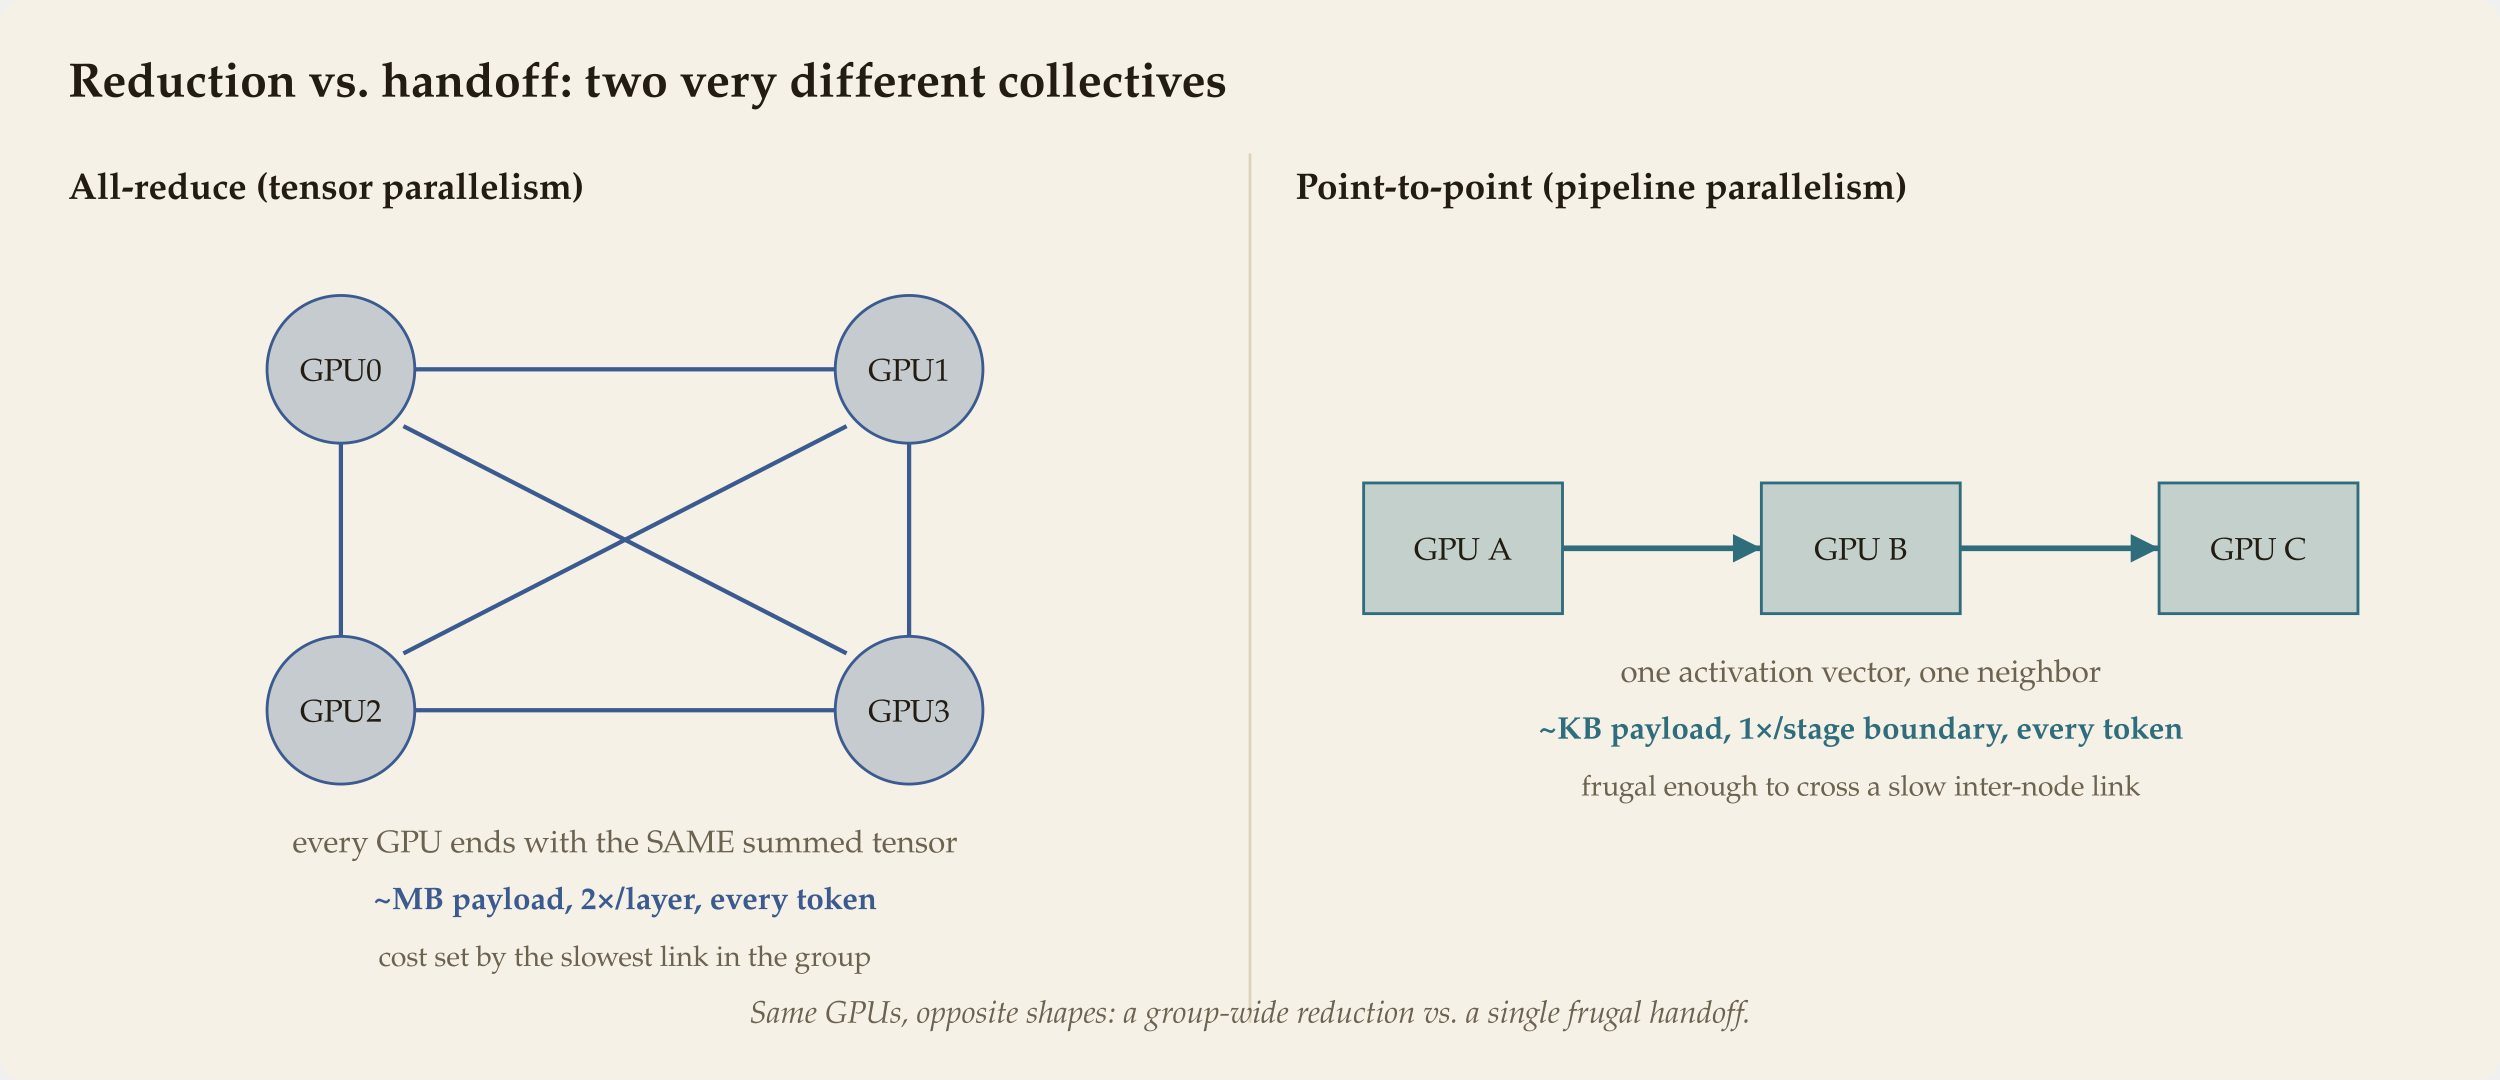
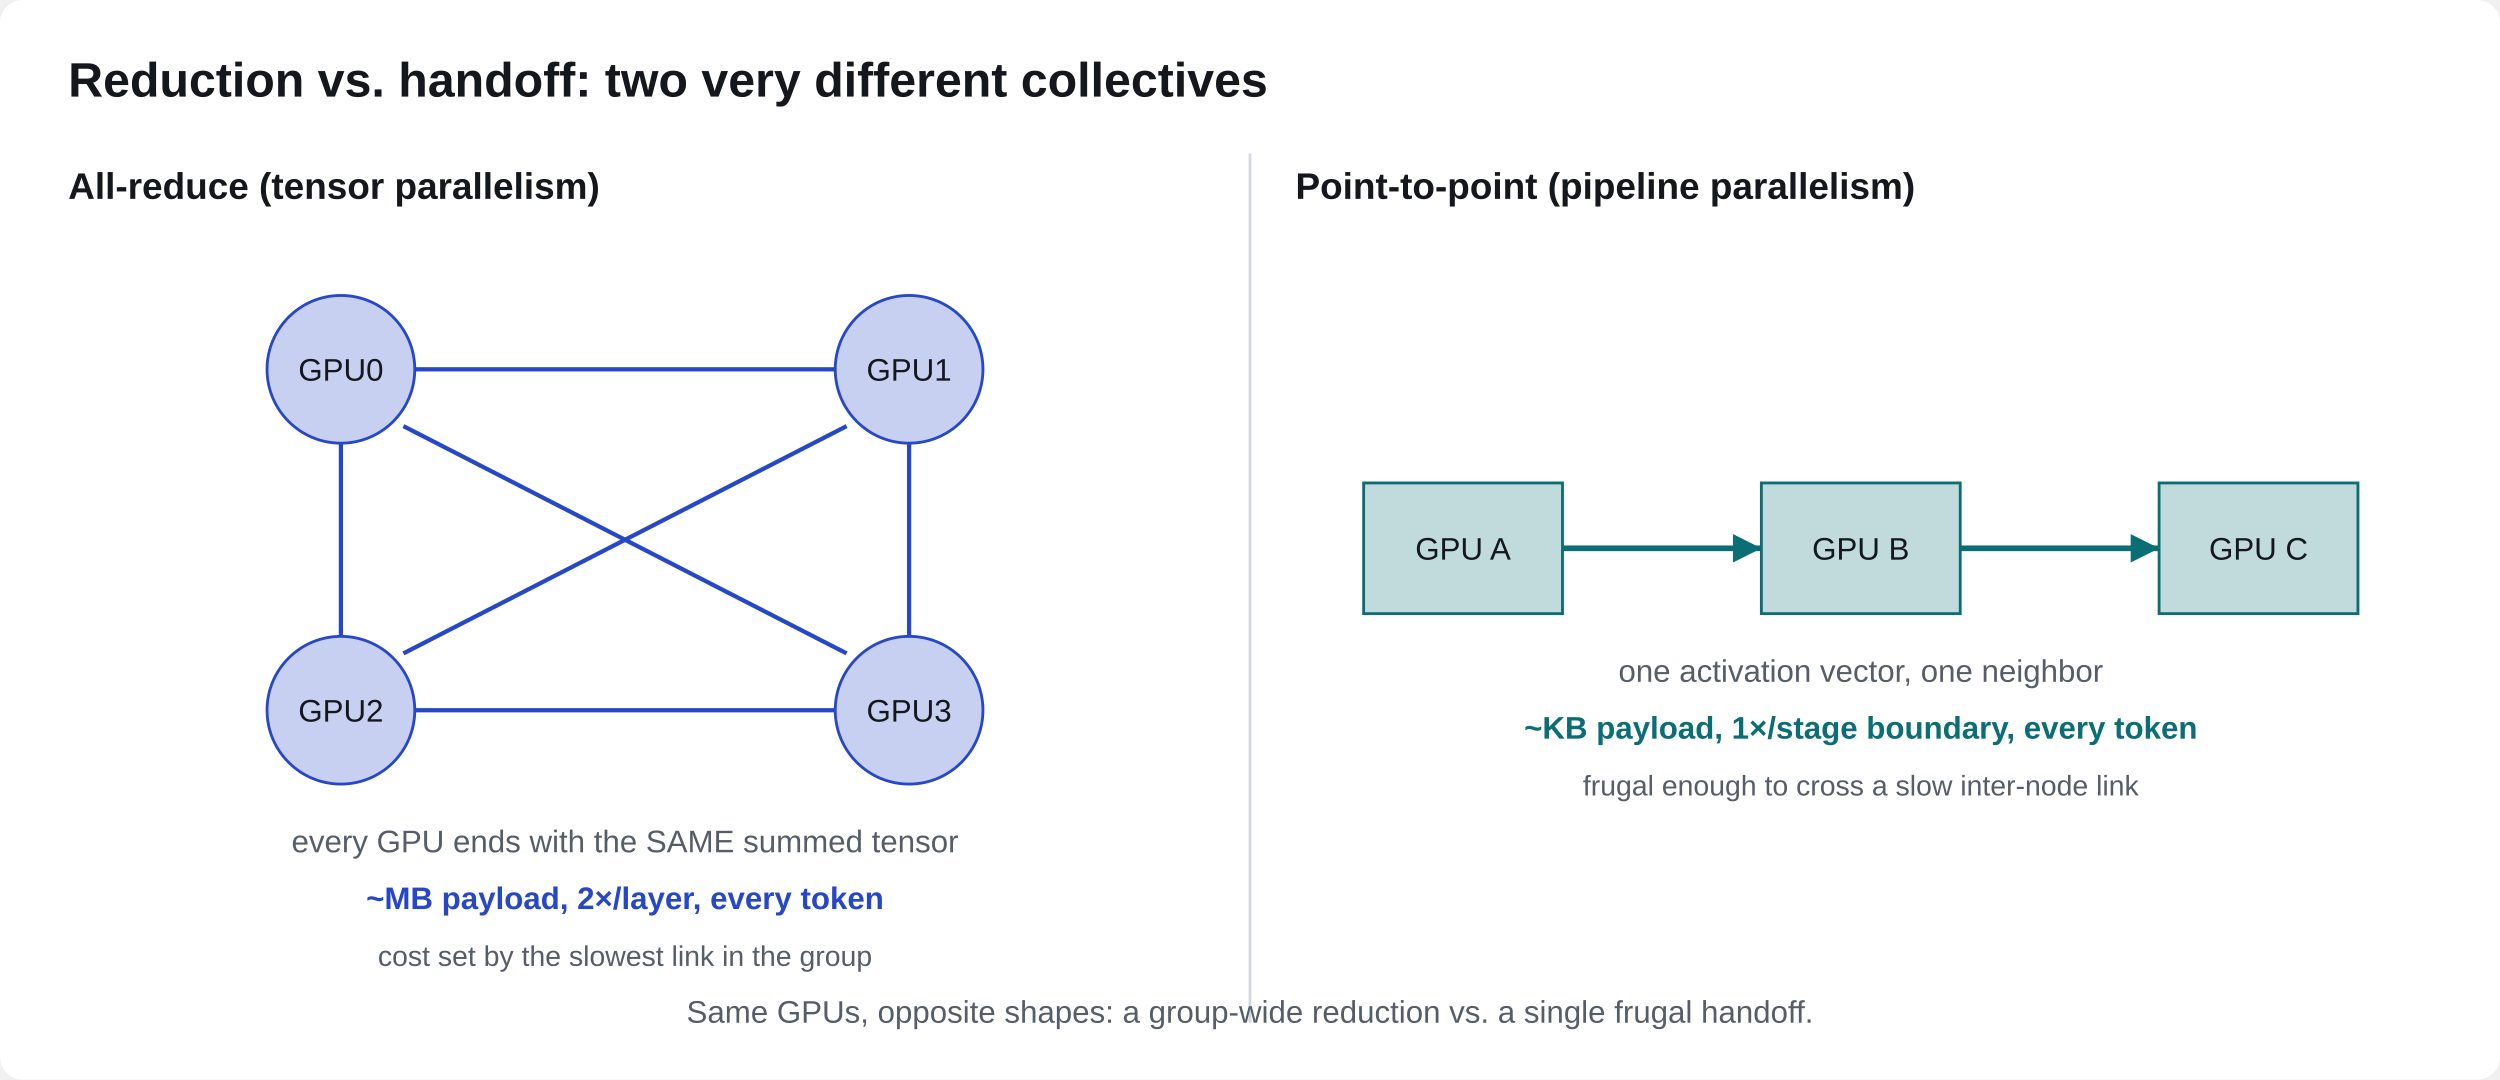
- <svg xmlns="http://www.w3.org/2000/svg" viewBox="0 0 880 380" width="880" height="380" font-family="Iowan Old Style, Palatino, Georgia, serif">
-   <rect width="880" height="380" rx="8" fill="#f6f1e6" />
-   <text x="24" y="34" font-size="17" font-weight="600" fill="#221c12">Reduction vs. handoff: two very different collectives</text>
-   <line x1="440" y1="54" x2="440" y2="360" stroke="#ddd3bd" />
-   <text x="24" y="70" font-size="13" font-weight="600" fill="#221c12">All-reduce (tensor parallelism)</text>
-   <g fill="#3b5a8f" fill-opacity="0.25" stroke="#3b5a8f">
+ <svg xmlns="http://www.w3.org/2000/svg" viewBox="0 0 880 380" width="880" height="380" font-family="Atkinson Hyperlegible Next, system-ui, -apple-system, Segoe UI, Helvetica Neue, Arial, sans-serif">
+   <rect width="880" height="380" rx="8" fill="#ffffff" />
+   <text x="24" y="34" font-size="17" font-weight="600" fill="#14171c">Reduction vs. handoff: two very different collectives</text>
+   <line x1="440" y1="54" x2="440" y2="360" stroke="#d3d8df" />
+   <text x="24" y="70" font-size="13" font-weight="600" fill="#14171c">All-reduce (tensor parallelism)</text>
+   <g fill="#2747c9" fill-opacity="0.25" stroke="#2747c9">
    <circle cx="120" cy="130" r="26" />
    <circle cx="320" cy="130" r="26" />
    <circle cx="120" cy="250" r="26" />
    <circle cx="320" cy="250" r="26" />
  </g>
-   <g font-size="11" text-anchor="middle" fill="#221c12">
+   <g font-size="11" text-anchor="middle" fill="#14171c">
    <text x="120" y="134">GPU0</text>
    <text x="320" y="134">GPU1</text>
    <text x="120" y="254">GPU2</text>
    <text x="320" y="254">GPU3</text>
  </g>
-   <g stroke="#3b5a8f" stroke-width="1.5">
+   <g stroke="#2747c9" stroke-width="1.5">
    <line x1="146" y1="130" x2="294" y2="130" />
    <line x1="120" y1="156" x2="120" y2="224" />
    <line x1="320" y1="156" x2="320" y2="224" />
    <line x1="146" y1="250" x2="294" y2="250" />
    <line x1="142" y1="150" x2="298" y2="230" />
    <line x1="298" y1="150" x2="142" y2="230" />
  </g>
-   <text x="220" y="300" font-size="11" text-anchor="middle" fill="#6b6250">every GPU ends with the SAME summed tensor</text>
-   <text x="220" y="320" font-size="11" font-weight="600" text-anchor="middle" fill="#3b5a8f">~MB payload, 2×/layer, every token</text>
-   <text x="220" y="340" font-size="10" text-anchor="middle" fill="#6b6250">cost set by the slowest link in the group</text>
-   <text x="456" y="70" font-size="13" font-weight="600" fill="#221c12">Point-to-point (pipeline parallelism)</text>
-   <g fill="#2f6d7d" fill-opacity="0.25" stroke="#2f6d7d">
+   <text x="220" y="300" font-size="11" text-anchor="middle" fill="#555d68">every GPU ends with the SAME summed tensor</text>
+   <text x="220" y="320" font-size="11" font-weight="600" text-anchor="middle" fill="#2747c9">~MB payload, 2×/layer, every token</text>
+   <text x="220" y="340" font-size="10" text-anchor="middle" fill="#555d68">cost set by the slowest link in the group</text>
+   <text x="456" y="70" font-size="13" font-weight="600" fill="#14171c">Point-to-point (pipeline parallelism)</text>
+   <g fill="#0b6e75" fill-opacity="0.25" stroke="#0b6e75">
    <rect x="480" y="170" width="70" height="46" />
    <rect x="620" y="170" width="70" height="46" />
    <rect x="760" y="170" width="70" height="46" />
  </g>
-   <g font-size="11" text-anchor="middle" fill="#221c12">
+   <g font-size="11" text-anchor="middle" fill="#14171c">
    <text x="515" y="197">GPU A</text>
    <text x="655" y="197">GPU B</text>
    <text x="795" y="197">GPU C</text>
  </g>
-   <line x1="550" y1="193" x2="620" y2="193" stroke="#2f6d7d" stroke-width="2" />
-   <polygon points="620,193 610,188 610,198" fill="#2f6d7d" />
-   <line x1="690" y1="193" x2="760" y2="193" stroke="#2f6d7d" stroke-width="2" />
-   <polygon points="760,193 750,188 750,198" fill="#2f6d7d" />
-   <text x="655" y="240" font-size="11" text-anchor="middle" fill="#6b6250">one activation vector, one neighbor</text>
-   <text x="655" y="260" font-size="11" font-weight="600" text-anchor="middle" fill="#2f6d7d">~KB payload, 1×/stage boundary, every token</text>
-   <text x="655" y="280" font-size="10" text-anchor="middle" fill="#6b6250">frugal enough to cross a slow inter-node link</text>
-   <text x="440" y="360" font-size="11" font-style="italic" text-anchor="middle" fill="#6b6250">Same GPUs, opposite shapes: a group-wide reduction vs. a single frugal handoff.</text>
+   <line x1="550" y1="193" x2="620" y2="193" stroke="#0b6e75" stroke-width="2" />
+   <polygon points="620,193 610,188 610,198" fill="#0b6e75" />
+   <line x1="690" y1="193" x2="760" y2="193" stroke="#0b6e75" stroke-width="2" />
+   <polygon points="760,193 750,188 750,198" fill="#0b6e75" />
+   <text x="655" y="240" font-size="11" text-anchor="middle" fill="#555d68">one activation vector, one neighbor</text>
+   <text x="655" y="260" font-size="11" font-weight="600" text-anchor="middle" fill="#0b6e75">~KB payload, 1×/stage boundary, every token</text>
+   <text x="655" y="280" font-size="10" text-anchor="middle" fill="#555d68">frugal enough to cross a slow inter-node link</text>
+   <text x="440" y="360" font-size="11" text-anchor="middle" fill="#555d68">Same GPUs, opposite shapes: a group-wide reduction vs. a single frugal handoff.</text>
</svg>
